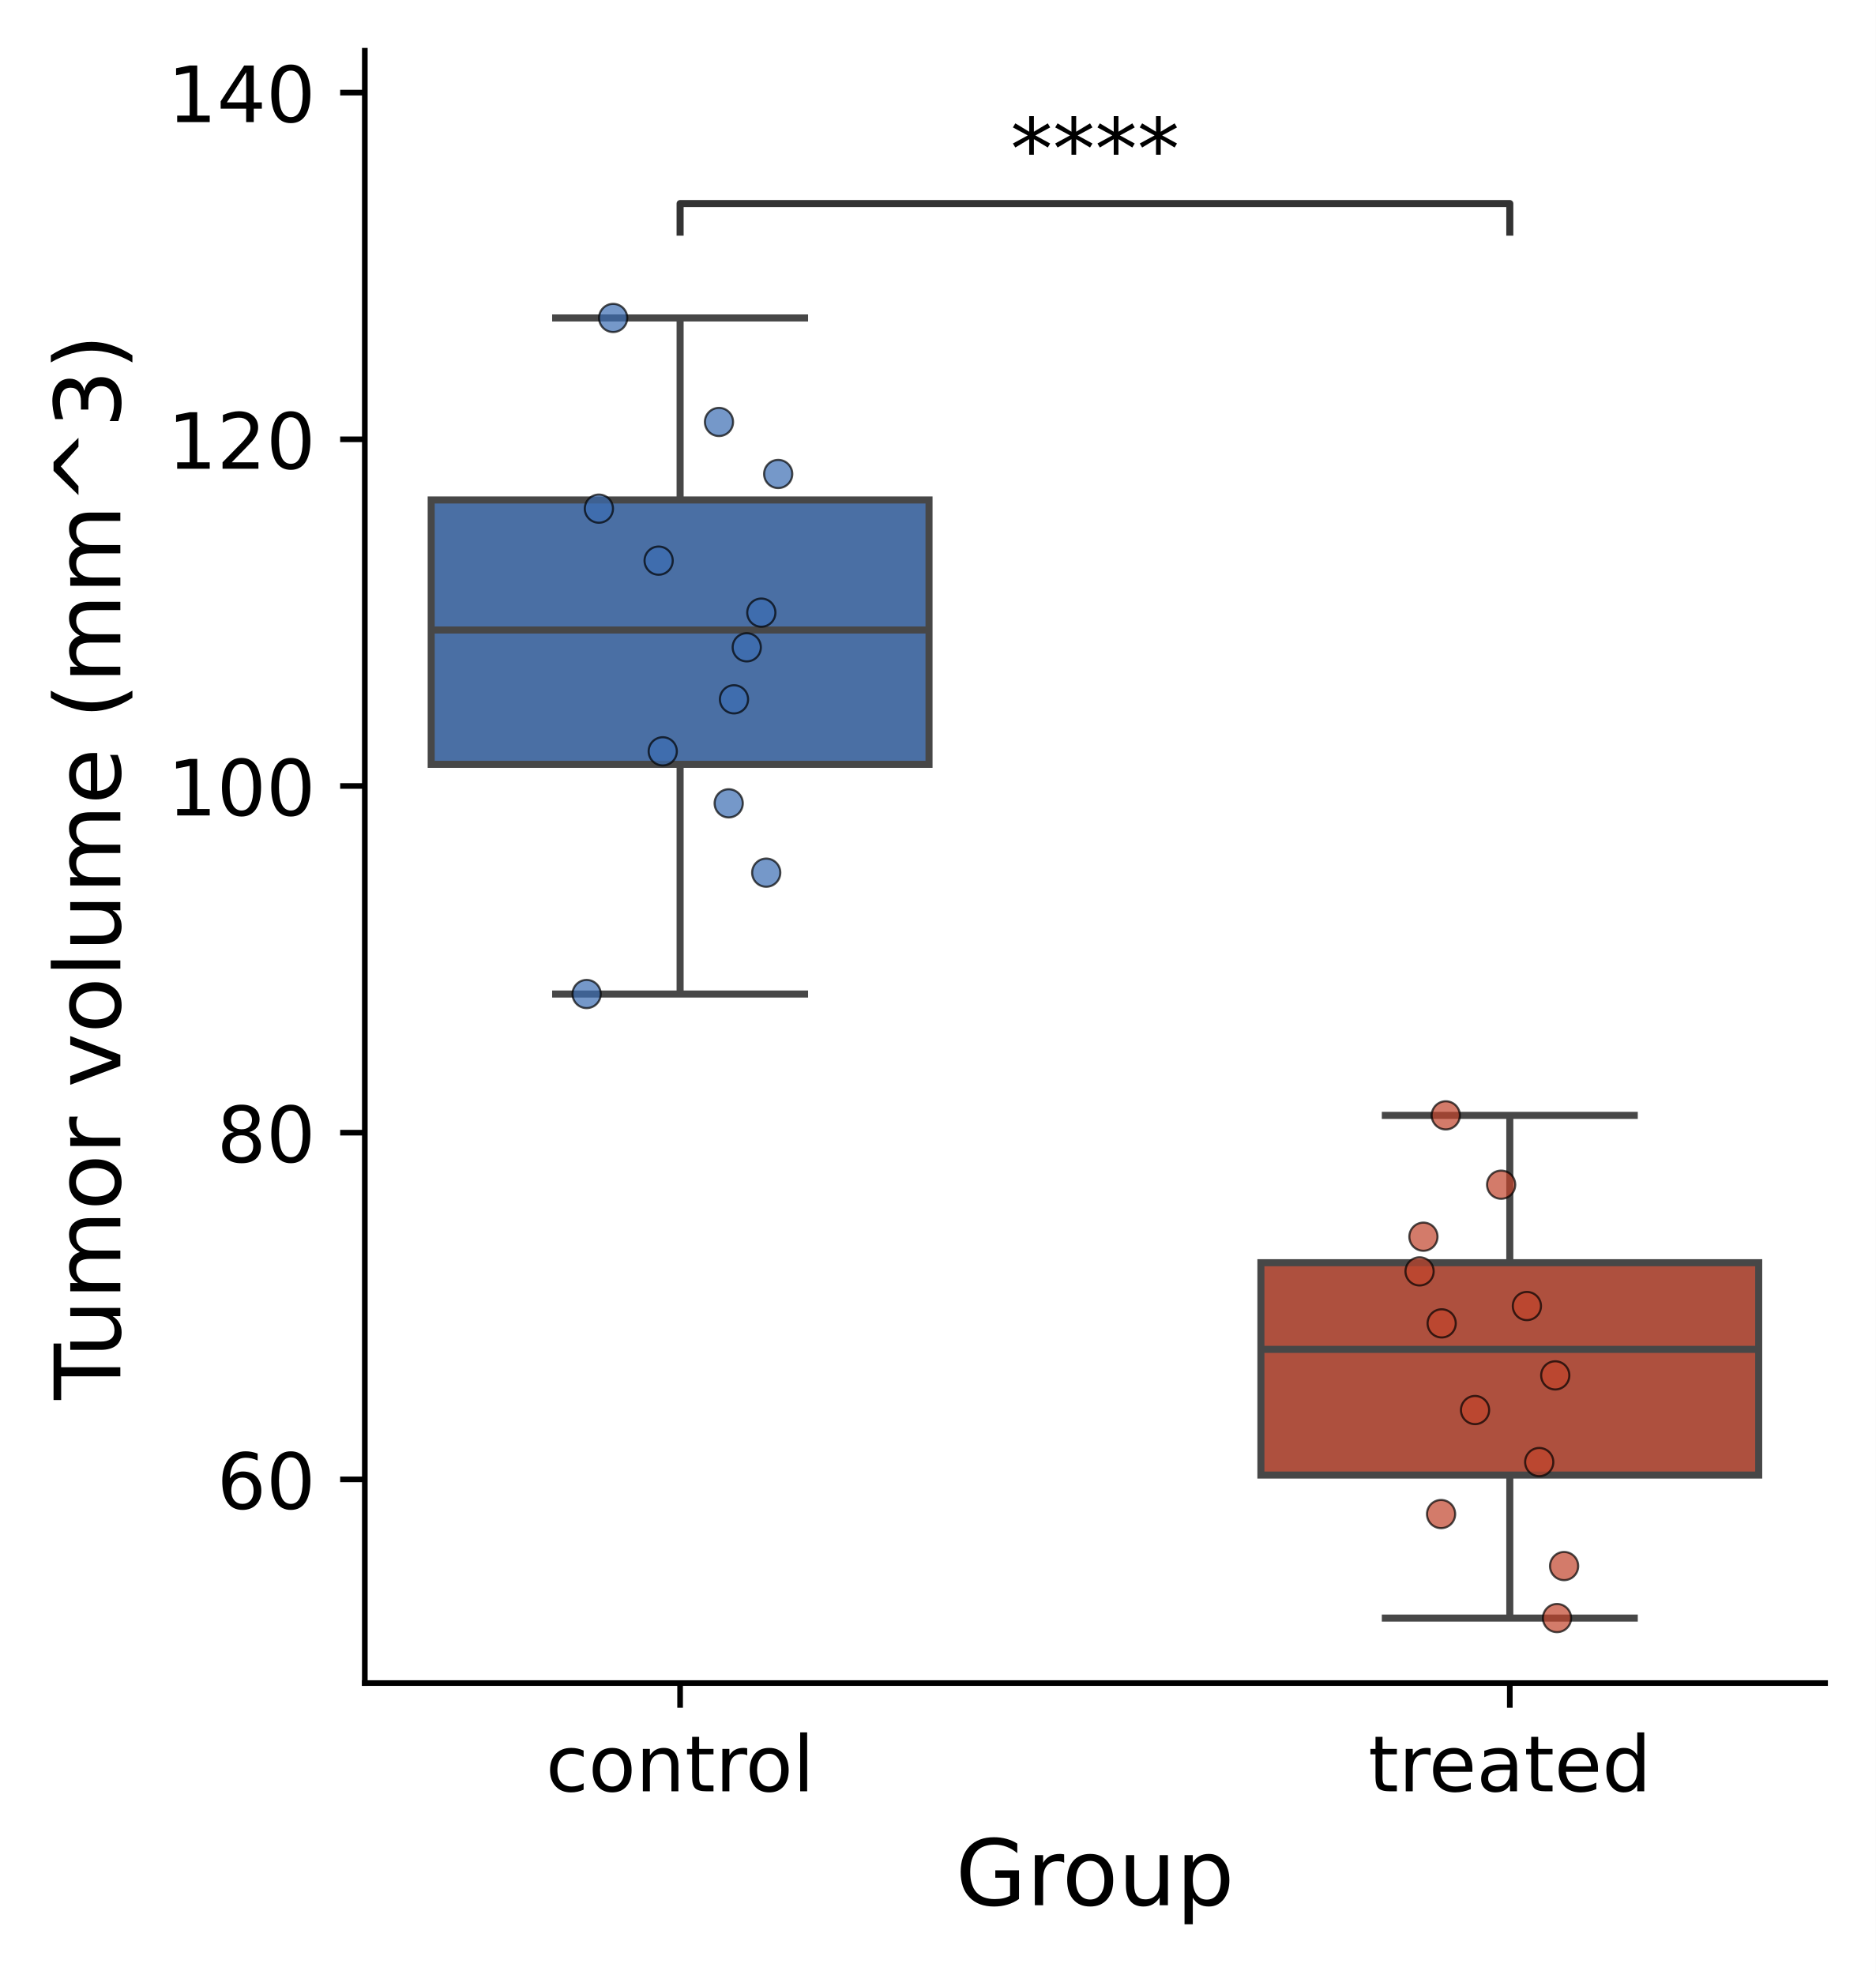
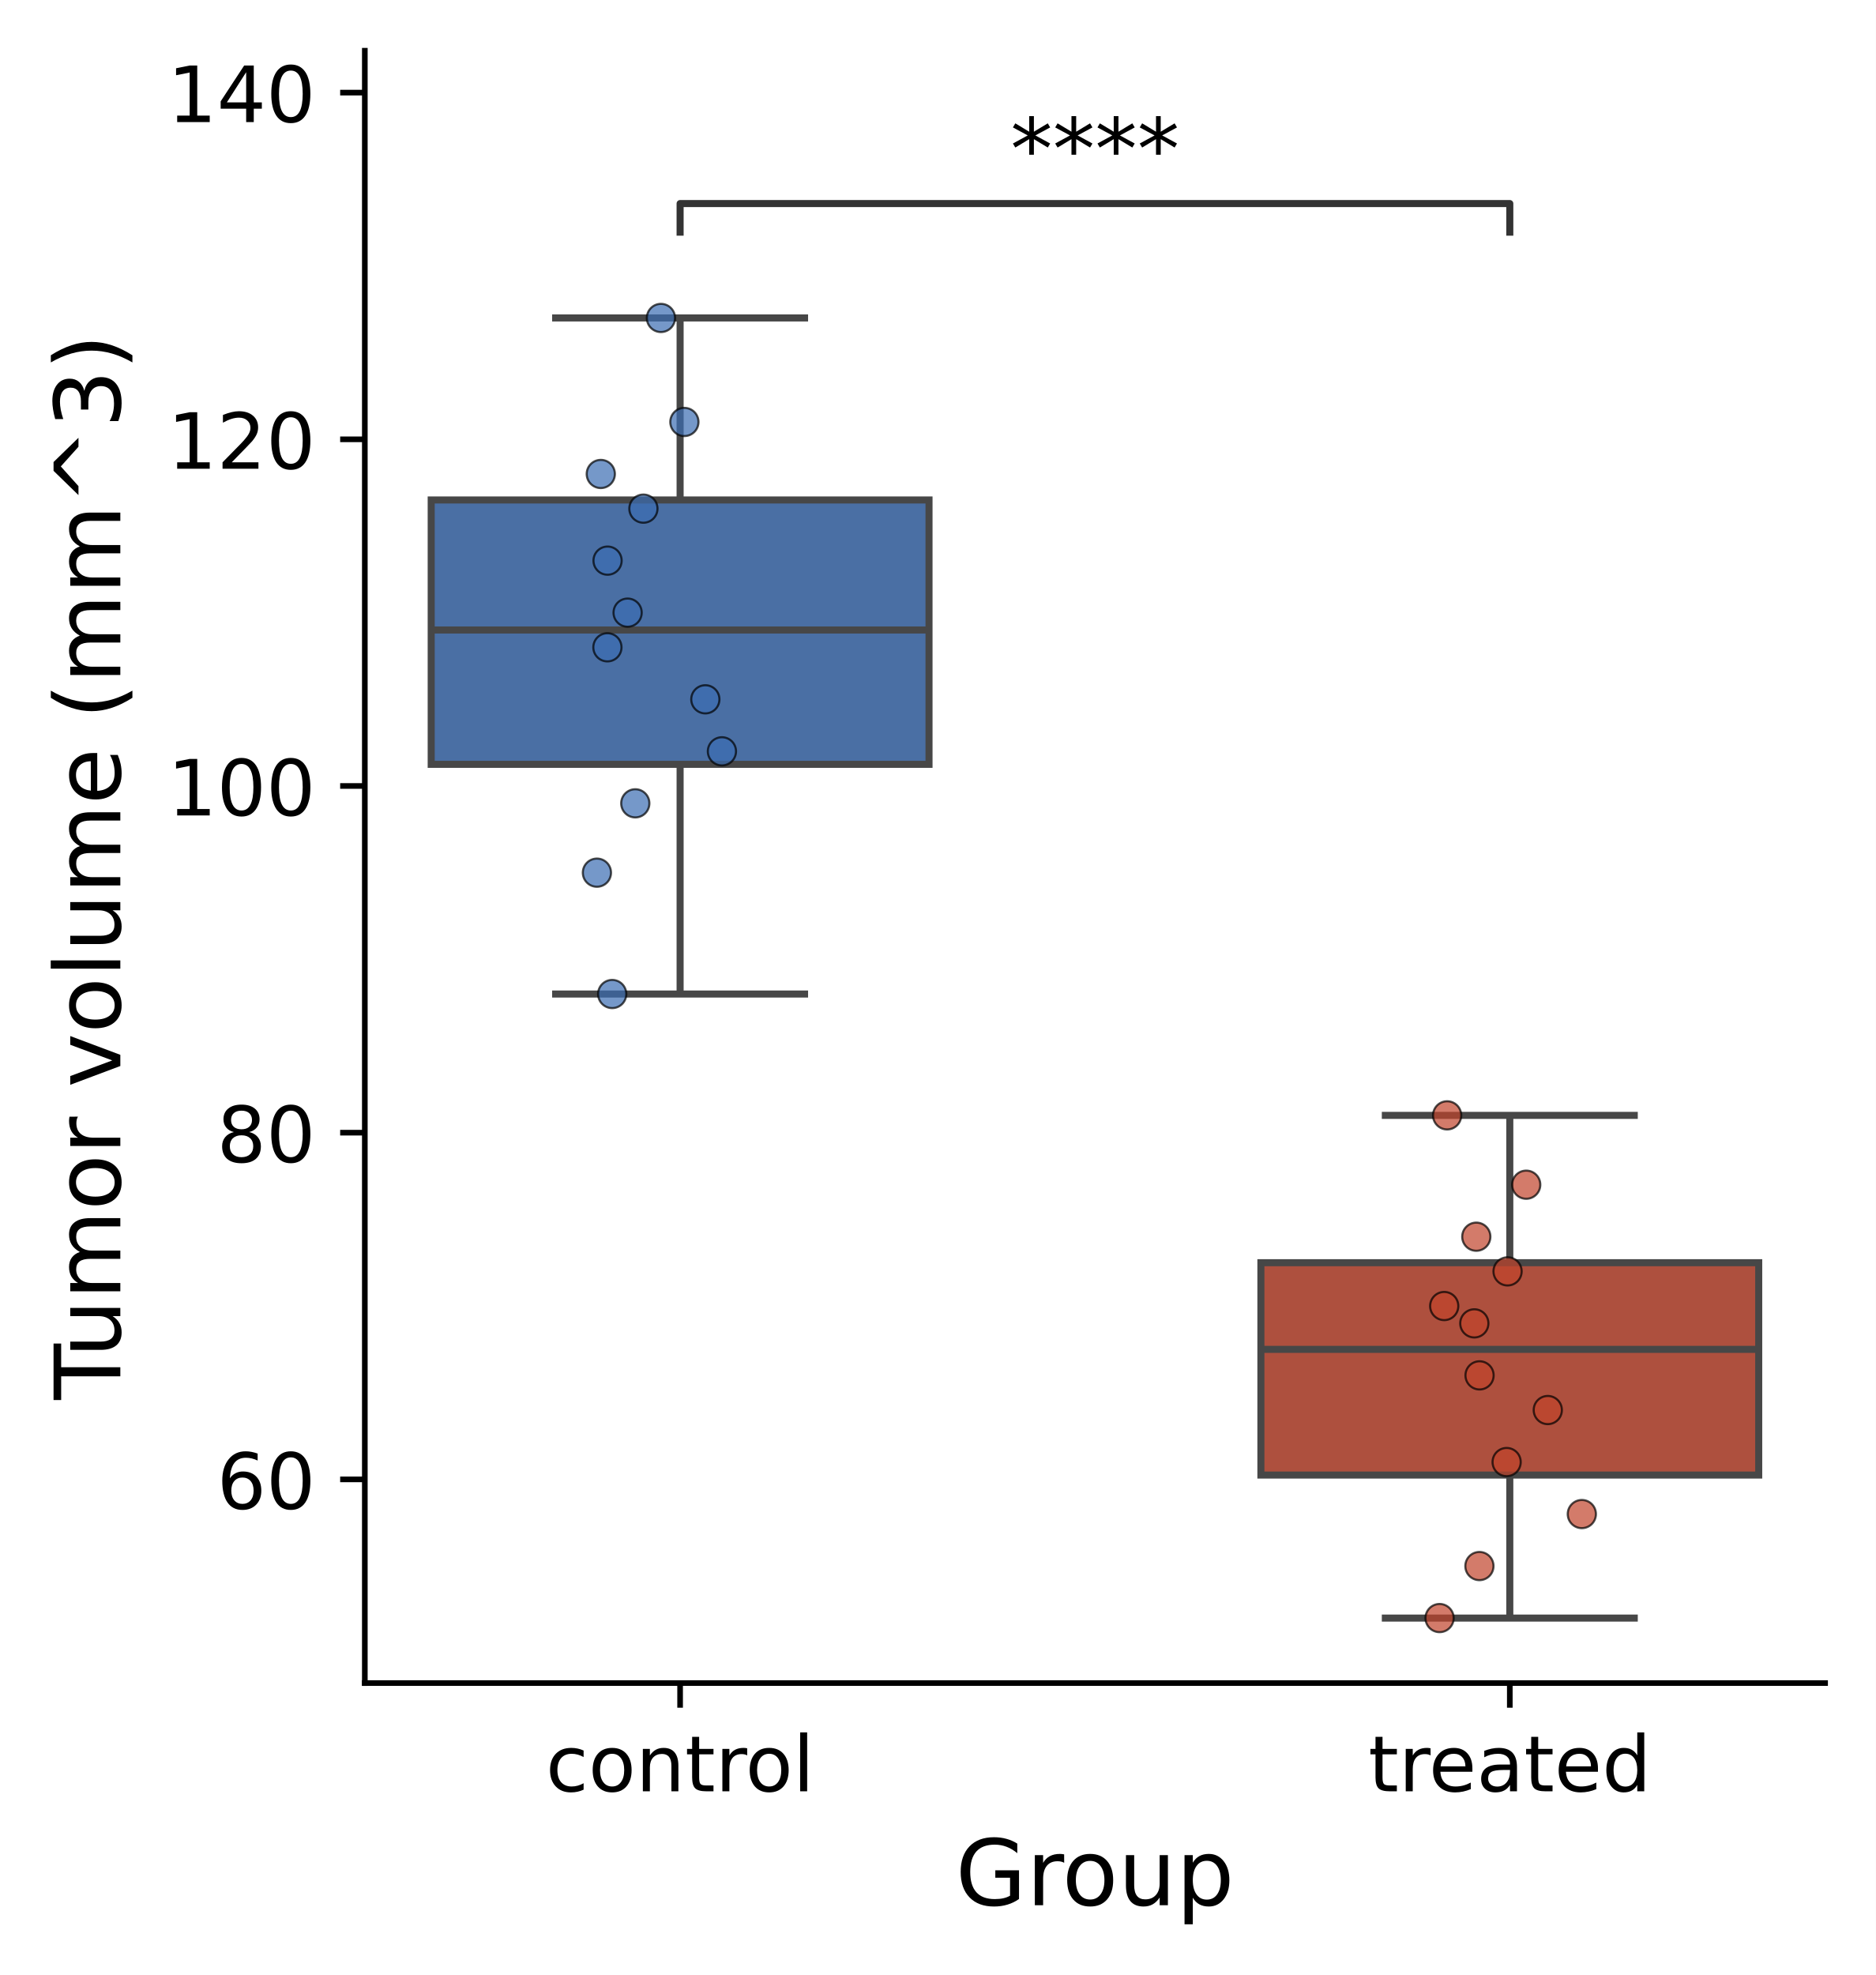
<svg xmlns="http://www.w3.org/2000/svg" xmlns:xlink="http://www.w3.org/1999/xlink" width="266.228pt" height="280.267pt" viewBox="0 0 266.228 280.267" version="1.1">
  <defs>
    <style type="text/css">*{stroke-linejoin: round; stroke-linecap: butt}</style>
  </defs>
  <g id="figure_1">
    <g id="patch_1">
      <path d="M 0 280.267  L 266.228 280.267  L 266.228 0  L 0 0  z " style="fill: #ffffff" />
    </g>
    <g id="axes_1">
      <g id="patch_2">
        <path d="M 51.778 238.84  L 259.028 238.84  L 259.028 7.2  L 51.778 7.2  z " style="fill: #ffffff" />
      </g>
      <g id="matplotlib.axis_1">
        <g id="xtick_1">
          <g id="line2d_1">
            <defs>
-               <path id="mc01d20ce80" d="M 0 0  L 0 3.5  " style="stroke: #000000; stroke-width: 0.8" />
+               <path id="mb4db6bcc38" d="M 0 0  L 0 3.5  " style="stroke: #000000; stroke-width: 0.8" />
            </defs>
            <g>
-               <use xlink:href="#mc01d20ce80" x="96.525" y="238.84" style="stroke: #000000; stroke-width: 0.8" />
+               <use xlink:href="#mb4db6bcc38" x="96.525" y="238.84" style="stroke: #000000; stroke-width: 0.8" />
            </g>
          </g>
          <g id="text_1">
            <g transform="translate(77.46318 254.1983) scale(0.11 -0.11)">
              <defs>
                <path id="DejaVuSans-63" d="M 3122 3366  L 3122 2828  Q 2878 2963 2633 3030  Q 2388 3097 2138 3097  Q 1578 3097 1268 2742  Q 959 2388 959 1747  Q 959 1106 1268 751  Q 1578 397 2138 397  Q 2388 397 2633 464  Q 2878 531 3122 666  L 3122 134  Q 2881 22 2623 -34  Q 2366 -91 2075 -91  Q 1284 -91 818 406  Q 353 903 353 1747  Q 353 2603 823 3093  Q 1294 3584 2113 3584  Q 2378 3584 2631 3529  Q 2884 3475 3122 3366  z " transform="scale(0.015625)" />
                <path id="DejaVuSans-6f" d="M 1959 3097  Q 1497 3097 1228 2736  Q 959 2375 959 1747  Q 959 1119 1226 758  Q 1494 397 1959 397  Q 2419 397 2687 759  Q 2956 1122 2956 1747  Q 2956 2369 2687 2733  Q 2419 3097 1959 3097  z M 1959 3584  Q 2709 3584 3137 3096  Q 3566 2609 3566 1747  Q 3566 888 3137 398  Q 2709 -91 1959 -91  Q 1206 -91 779 398  Q 353 888 353 1747  Q 353 2609 779 3096  Q 1206 3584 1959 3584  z " transform="scale(0.015625)" />
                <path id="DejaVuSans-6e" d="M 3513 2113  L 3513 0  L 2938 0  L 2938 2094  Q 2938 2591 2744 2837  Q 2550 3084 2163 3084  Q 1697 3084 1428 2787  Q 1159 2491 1159 1978  L 1159 0  L 581 0  L 581 3500  L 1159 3500  L 1159 2956  Q 1366 3272 1645 3428  Q 1925 3584 2291 3584  Q 2894 3584 3203 3211  Q 3513 2838 3513 2113  z " transform="scale(0.015625)" />
                <path id="DejaVuSans-74" d="M 1172 4494  L 1172 3500  L 2356 3500  L 2356 3053  L 1172 3053  L 1172 1153  Q 1172 725 1289 603  Q 1406 481 1766 481  L 2356 481  L 2356 0  L 1766 0  Q 1100 0 847 248  Q 594 497 594 1153  L 594 3053  L 172 3053  L 172 3500  L 594 3500  L 594 4494  L 1172 4494  z " transform="scale(0.015625)" />
                <path id="DejaVuSans-72" d="M 2631 2963  Q 2534 3019 2420 3045  Q 2306 3072 2169 3072  Q 1681 3072 1420 2755  Q 1159 2438 1159 1844  L 1159 0  L 581 0  L 581 3500  L 1159 3500  L 1159 2956  Q 1341 3275 1631 3429  Q 1922 3584 2338 3584  Q 2397 3584 2469 3576  Q 2541 3569 2628 3553  L 2631 2963  z " transform="scale(0.015625)" />
                <path id="DejaVuSans-6c" d="M 603 4863  L 1178 4863  L 1178 0  L 603 0  L 603 4863  z " transform="scale(0.015625)" />
              </defs>
              <use xlink:href="#DejaVuSans-63" />
              <use xlink:href="#DejaVuSans-6f" transform="translate(54.98047 0)" />
              <use xlink:href="#DejaVuSans-6e" transform="translate(116.1621 0)" />
              <use xlink:href="#DejaVuSans-74" transform="translate(179.541 0)" />
              <use xlink:href="#DejaVuSans-72" transform="translate(218.75 0)" />
              <use xlink:href="#DejaVuSans-6f" transform="translate(257.6133 0)" />
              <use xlink:href="#DejaVuSans-6c" transform="translate(318.7949 0)" />
            </g>
          </g>
        </g>
        <g id="xtick_2">
          <g id="line2d_2">
            <g>
-               <use xlink:href="#mc01d20ce80" x="214.281" y="238.84" style="stroke: #000000; stroke-width: 0.8" />
+               <use xlink:href="#mb4db6bcc38" x="214.281" y="238.84" style="stroke: #000000; stroke-width: 0.8" />
            </g>
          </g>
          <g id="text_2">
            <g transform="translate(194.2005 254.1983) scale(0.11 -0.11)">
              <defs>
                <path id="DejaVuSans-65" d="M 3597 1894  L 3597 1613  L 953 1613  Q 991 1019 1311 708  Q 1631 397 2203 397  Q 2534 397 2845 478  Q 3156 559 3463 722  L 3463 178  Q 3153 47 2828 -22  Q 2503 -91 2169 -91  Q 1331 -91 842 396  Q 353 884 353 1716  Q 353 2575 817 3079  Q 1281 3584 2069 3584  Q 2775 3584 3186 3129  Q 3597 2675 3597 1894  z M 3022 2063  Q 3016 2534 2758 2815  Q 2500 3097 2075 3097  Q 1594 3097 1305 2825  Q 1016 2553 972 2059  L 3022 2063  z " transform="scale(0.015625)" />
                <path id="DejaVuSans-61" d="M 2194 1759  Q 1497 1759 1228 1600  Q 959 1441 959 1056  Q 959 750 1161 570  Q 1363 391 1709 391  Q 2188 391 2477 730  Q 2766 1069 2766 1631  L 2766 1759  L 2194 1759  z M 3341 1997  L 3341 0  L 2766 0  L 2766 531  Q 2569 213 2275 61  Q 1981 -91 1556 -91  Q 1019 -91 701 211  Q 384 513 384 1019  Q 384 1609 779 1909  Q 1175 2209 1959 2209  L 2766 2209  L 2766 2266  Q 2766 2663 2505 2880  Q 2244 3097 1772 3097  Q 1472 3097 1187 3025  Q 903 2953 641 2809  L 641 3341  Q 956 3463 1253 3523  Q 1550 3584 1831 3584  Q 2591 3584 2966 3190  Q 3341 2797 3341 1997  z " transform="scale(0.015625)" />
                <path id="DejaVuSans-64" d="M 2906 2969  L 2906 4863  L 3481 4863  L 3481 0  L 2906 0  L 2906 525  Q 2725 213 2448 61  Q 2172 -91 1784 -91  Q 1150 -91 751 415  Q 353 922 353 1747  Q 353 2572 751 3078  Q 1150 3584 1784 3584  Q 2172 3584 2448 3432  Q 2725 3281 2906 2969  z M 947 1747  Q 947 1113 1208 752  Q 1469 391 1925 391  Q 2381 391 2643 752  Q 2906 1113 2906 1747  Q 2906 2381 2643 2742  Q 2381 3103 1925 3103  Q 1469 3103 1208 2742  Q 947 2381 947 1747  z " transform="scale(0.015625)" />
              </defs>
              <use xlink:href="#DejaVuSans-74" />
              <use xlink:href="#DejaVuSans-72" transform="translate(39.20898 0)" />
              <use xlink:href="#DejaVuSans-65" transform="translate(78.07227 0)" />
              <use xlink:href="#DejaVuSans-61" transform="translate(139.5957 0)" />
              <use xlink:href="#DejaVuSans-74" transform="translate(200.875 0)" />
              <use xlink:href="#DejaVuSans-65" transform="translate(240.084 0)" />
              <use xlink:href="#DejaVuSans-64" transform="translate(301.6074 0)" />
            </g>
          </g>
        </g>
        <g id="text_3">
          <g transform="translate(135.6174 270.3639) scale(0.13 -0.13)">
            <defs>
              <path id="DejaVuSans-47" d="M 3809 666  L 3809 1919  L 2778 1919  L 2778 2438  L 4434 2438  L 4434 434  Q 4069 175 3628 42  Q 3188 -91 2688 -91  Q 1594 -91 976 548  Q 359 1188 359 2328  Q 359 3472 976 4111  Q 1594 4750 2688 4750  Q 3144 4750 3555 4637  Q 3966 4525 4313 4306  L 4313 3634  Q 3963 3931 3569 4081  Q 3175 4231 2741 4231  Q 1884 4231 1454 3753  Q 1025 3275 1025 2328  Q 1025 1384 1454 906  Q 1884 428 2741 428  Q 3075 428 3337 486  Q 3600 544 3809 666  z " transform="scale(0.015625)" />
              <path id="DejaVuSans-75" d="M 544 1381  L 544 3500  L 1119 3500  L 1119 1403  Q 1119 906 1312 657  Q 1506 409 1894 409  Q 2359 409 2629 706  Q 2900 1003 2900 1516  L 2900 3500  L 3475 3500  L 3475 0  L 2900 0  L 2900 538  Q 2691 219 2414 64  Q 2138 -91 1772 -91  Q 1169 -91 856 284  Q 544 659 544 1381  z M 1991 3584  L 1991 3584  z " transform="scale(0.015625)" />
              <path id="DejaVuSans-70" d="M 1159 525  L 1159 -1331  L 581 -1331  L 581 3500  L 1159 3500  L 1159 2969  Q 1341 3281 1617 3432  Q 1894 3584 2278 3584  Q 2916 3584 3314 3078  Q 3713 2572 3713 1747  Q 3713 922 3314 415  Q 2916 -91 2278 -91  Q 1894 -91 1617 61  Q 1341 213 1159 525  z M 3116 1747  Q 3116 2381 2855 2742  Q 2594 3103 2138 3103  Q 1681 3103 1420 2742  Q 1159 2381 1159 1747  Q 1159 1113 1420 752  Q 1681 391 2138 391  Q 2594 391 2855 752  Q 3116 1113 3116 1747  z " transform="scale(0.015625)" />
            </defs>
            <use xlink:href="#DejaVuSans-47" />
            <use xlink:href="#DejaVuSans-72" transform="translate(77.49023 0)" />
            <use xlink:href="#DejaVuSans-6f" transform="translate(116.3535 0)" />
            <use xlink:href="#DejaVuSans-75" transform="translate(177.5352 0)" />
            <use xlink:href="#DejaVuSans-70" transform="translate(240.9141 0)" />
          </g>
        </g>
      </g>
      <g id="matplotlib.axis_2">
        <g id="ytick_1">
          <g id="line2d_3">
            <defs>
-               <path id="mc115d2c467" d="M 0 0  L -3.5 0  " style="stroke: #000000; stroke-width: 0.8" />
+               <path id="m1c53b693fd" d="M 0 0  L -3.5 0  " style="stroke: #000000; stroke-width: 0.8" />
            </defs>
            <g>
-               <use xlink:href="#mc115d2c467" x="51.778" y="209.936" style="stroke: #000000; stroke-width: 0.8" />
+               <use xlink:href="#m1c53b693fd" x="51.778" y="209.936" style="stroke: #000000; stroke-width: 0.8" />
            </g>
          </g>
          <g id="text_4">
            <g transform="translate(30.78031 214.1149) scale(0.11 -0.11)">
              <defs>
                <path id="DejaVuSans-36" d="M 2113 2584  Q 1688 2584 1439 2293  Q 1191 2003 1191 1497  Q 1191 994 1439 701  Q 1688 409 2113 409  Q 2538 409 2786 701  Q 3034 994 3034 1497  Q 3034 2003 2786 2293  Q 2538 2584 2113 2584  z M 3366 4563  L 3366 3988  Q 3128 4100 2886 4159  Q 2644 4219 2406 4219  Q 1781 4219 1451 3797  Q 1122 3375 1075 2522  Q 1259 2794 1537 2939  Q 1816 3084 2150 3084  Q 2853 3084 3261 2657  Q 3669 2231 3669 1497  Q 3669 778 3244 343  Q 2819 -91 2113 -91  Q 1303 -91 875 529  Q 447 1150 447 2328  Q 447 3434 972 4092  Q 1497 4750 2381 4750  Q 2619 4750 2861 4703  Q 3103 4656 3366 4563  z " transform="scale(0.015625)" />
                <path id="DejaVuSans-30" d="M 2034 4250  Q 1547 4250 1301 3770  Q 1056 3291 1056 2328  Q 1056 1369 1301 889  Q 1547 409 2034 409  Q 2525 409 2770 889  Q 3016 1369 3016 2328  Q 3016 3291 2770 3770  Q 2525 4250 2034 4250  z M 2034 4750  Q 2819 4750 3233 4129  Q 3647 3509 3647 2328  Q 3647 1150 3233 529  Q 2819 -91 2034 -91  Q 1250 -91 836 529  Q 422 1150 422 2328  Q 422 3509 836 4129  Q 1250 4750 2034 4750  z " transform="scale(0.015625)" />
              </defs>
              <use xlink:href="#DejaVuSans-36" />
              <use xlink:href="#DejaVuSans-30" transform="translate(63.62305 0)" />
            </g>
          </g>
        </g>
        <g id="ytick_2">
          <g id="line2d_4">
            <g>
-               <use xlink:href="#mc115d2c467" x="51.778" y="160.737" style="stroke: #000000; stroke-width: 0.8" />
+               <use xlink:href="#m1c53b693fd" x="51.778" y="160.737" style="stroke: #000000; stroke-width: 0.8" />
            </g>
          </g>
          <g id="text_5">
            <g transform="translate(30.78031 164.9163) scale(0.11 -0.11)">
              <defs>
                <path id="DejaVuSans-38" d="M 2034 2216  Q 1584 2216 1326 1975  Q 1069 1734 1069 1313  Q 1069 891 1326 650  Q 1584 409 2034 409  Q 2484 409 2743 651  Q 3003 894 3003 1313  Q 3003 1734 2745 1975  Q 2488 2216 2034 2216  z M 1403 2484  Q 997 2584 770 2862  Q 544 3141 544 3541  Q 544 4100 942 4425  Q 1341 4750 2034 4750  Q 2731 4750 3128 4425  Q 3525 4100 3525 3541  Q 3525 3141 3298 2862  Q 3072 2584 2669 2484  Q 3125 2378 3379 2068  Q 3634 1759 3634 1313  Q 3634 634 3220 271  Q 2806 -91 2034 -91  Q 1263 -91 848 271  Q 434 634 434 1313  Q 434 1759 690 2068  Q 947 2378 1403 2484  z M 1172 3481  Q 1172 3119 1398 2916  Q 1625 2713 2034 2713  Q 2441 2713 2670 2916  Q 2900 3119 2900 3481  Q 2900 3844 2670 4047  Q 2441 4250 2034 4250  Q 1625 4250 1398 4047  Q 1172 3844 1172 3481  z " transform="scale(0.015625)" />
              </defs>
              <use xlink:href="#DejaVuSans-38" />
              <use xlink:href="#DejaVuSans-30" transform="translate(63.62305 0)" />
            </g>
          </g>
        </g>
        <g id="ytick_3">
          <g id="line2d_5">
            <g>
-               <use xlink:href="#mc115d2c467" x="51.778" y="111.538" style="stroke: #000000; stroke-width: 0.8" />
+               <use xlink:href="#m1c53b693fd" x="51.778" y="111.538" style="stroke: #000000; stroke-width: 0.8" />
            </g>
          </g>
          <g id="text_6">
            <g transform="translate(23.78156 115.7176) scale(0.11 -0.11)">
              <defs>
                <path id="DejaVuSans-31" d="M 794 531  L 1825 531  L 1825 4091  L 703 3866  L 703 4441  L 1819 4666  L 2450 4666  L 2450 531  L 3481 531  L 3481 0  L 794 0  L 794 531  z " transform="scale(0.015625)" />
              </defs>
              <use xlink:href="#DejaVuSans-31" />
              <use xlink:href="#DejaVuSans-30" transform="translate(63.62305 0)" />
              <use xlink:href="#DejaVuSans-30" transform="translate(127.2461 0)" />
            </g>
          </g>
        </g>
        <g id="ytick_4">
          <g id="line2d_6">
            <g>
-               <use xlink:href="#mc115d2c467" x="51.778" y="62.34" style="stroke: #000000; stroke-width: 0.8" />
+               <use xlink:href="#m1c53b693fd" x="51.778" y="62.34" style="stroke: #000000; stroke-width: 0.8" />
            </g>
          </g>
          <g id="text_7">
            <g transform="translate(23.78156 66.51899) scale(0.11 -0.11)">
              <defs>
                <path id="DejaVuSans-32" d="M 1228 531  L 3431 531  L 3431 0  L 469 0  L 469 531  Q 828 903 1448 1529  Q 2069 2156 2228 2338  Q 2531 2678 2651 2914  Q 2772 3150 2772 3378  Q 2772 3750 2511 3984  Q 2250 4219 1831 4219  Q 1534 4219 1204 4116  Q 875 4013 500 3803  L 500 4441  Q 881 4594 1212 4672  Q 1544 4750 1819 4750  Q 2544 4750 2975 4387  Q 3406 4025 3406 3419  Q 3406 3131 3298 2873  Q 3191 2616 2906 2266  Q 2828 2175 2409 1742  Q 1991 1309 1228 531  z " transform="scale(0.015625)" />
              </defs>
              <use xlink:href="#DejaVuSans-31" />
              <use xlink:href="#DejaVuSans-32" transform="translate(63.62305 0)" />
              <use xlink:href="#DejaVuSans-30" transform="translate(127.2461 0)" />
            </g>
          </g>
        </g>
        <g id="ytick_5">
          <g id="line2d_7">
            <g>
-               <use xlink:href="#mc115d2c467" x="51.778" y="13.141" style="stroke: #000000; stroke-width: 0.8" />
+               <use xlink:href="#m1c53b693fd" x="51.778" y="13.141" style="stroke: #000000; stroke-width: 0.8" />
            </g>
          </g>
          <g id="text_8">
            <g transform="translate(23.78156 17.32035) scale(0.11 -0.11)">
              <defs>
                <path id="DejaVuSans-34" d="M 2419 4116  L 825 1625  L 2419 1625  L 2419 4116  z M 2253 4666  L 3047 4666  L 3047 1625  L 3713 1625  L 3713 1100  L 3047 1100  L 3047 0  L 2419 0  L 2419 1100  L 313 1100  L 313 1709  L 2253 4666  z " transform="scale(0.015625)" />
              </defs>
              <use xlink:href="#DejaVuSans-31" />
              <use xlink:href="#DejaVuSans-34" transform="translate(63.62305 0)" />
              <use xlink:href="#DejaVuSans-30" transform="translate(127.2461 0)" />
            </g>
          </g>
        </g>
        <g id="text_9">
          <g transform="translate(17.07797 198.6363) rotate(-90) scale(0.13 -0.13)">
            <defs>
              <path id="DejaVuSans-54" d="M -19 4666  L 3928 4666  L 3928 4134  L 2272 4134  L 2272 0  L 1638 0  L 1638 4134  L -19 4134  L -19 4666  z " transform="scale(0.015625)" />
              <path id="DejaVuSans-6d" d="M 3328 2828  Q 3544 3216 3844 3400  Q 4144 3584 4550 3584  Q 5097 3584 5394 3201  Q 5691 2819 5691 2113  L 5691 0  L 5113 0  L 5113 2094  Q 5113 2597 4934 2840  Q 4756 3084 4391 3084  Q 3944 3084 3684 2787  Q 3425 2491 3425 1978  L 3425 0  L 2847 0  L 2847 2094  Q 2847 2600 2669 2842  Q 2491 3084 2119 3084  Q 1678 3084 1418 2786  Q 1159 2488 1159 1978  L 1159 0  L 581 0  L 581 3500  L 1159 3500  L 1159 2956  Q 1356 3278 1631 3431  Q 1906 3584 2284 3584  Q 2666 3584 2933 3390  Q 3200 3197 3328 2828  z " transform="scale(0.015625)" />
              <path id="DejaVuSans-20" transform="scale(0.015625)" />
              <path id="DejaVuSans-76" d="M 191 3500  L 800 3500  L 1894 563  L 2988 3500  L 3597 3500  L 2284 0  L 1503 0  L 191 3500  z " transform="scale(0.015625)" />
              <path id="DejaVuSans-28" d="M 1984 4856  Q 1566 4138 1362 3434  Q 1159 2731 1159 2009  Q 1159 1288 1364 580  Q 1569 -128 1984 -844  L 1484 -844  Q 1016 -109 783 600  Q 550 1309 550 2009  Q 550 2706 781 3412  Q 1013 4119 1484 4856  L 1984 4856  z " transform="scale(0.015625)" />
              <path id="DejaVuSans-5e" d="M 2988 4666  L 4684 2925  L 4056 2925  L 2681 4159  L 1306 2925  L 678 2925  L 2375 4666  L 2988 4666  z " transform="scale(0.015625)" />
              <path id="DejaVuSans-33" d="M 2597 2516  Q 3050 2419 3304 2112  Q 3559 1806 3559 1356  Q 3559 666 3084 287  Q 2609 -91 1734 -91  Q 1441 -91 1130 -33  Q 819 25 488 141  L 488 750  Q 750 597 1062 519  Q 1375 441 1716 441  Q 2309 441 2620 675  Q 2931 909 2931 1356  Q 2931 1769 2642 2001  Q 2353 2234 1838 2234  L 1294 2234  L 1294 2753  L 1863 2753  Q 2328 2753 2575 2939  Q 2822 3125 2822 3475  Q 2822 3834 2567 4026  Q 2313 4219 1838 4219  Q 1578 4219 1281 4162  Q 984 4106 628 3988  L 628 4550  Q 988 4650 1302 4700  Q 1616 4750 1894 4750  Q 2613 4750 3031 4423  Q 3450 4097 3450 3541  Q 3450 3153 3228 2886  Q 3006 2619 2597 2516  z " transform="scale(0.015625)" />
              <path id="DejaVuSans-29" d="M 513 4856  L 1013 4856  Q 1481 4119 1714 3412  Q 1947 2706 1947 2009  Q 1947 1309 1714 600  Q 1481 -109 1013 -844  L 513 -844  Q 928 -128 1133 580  Q 1338 1288 1338 2009  Q 1338 2731 1133 3434  Q 928 4138 513 4856  z " transform="scale(0.015625)" />
            </defs>
            <use xlink:href="#DejaVuSans-54" />
            <use xlink:href="#DejaVuSans-75" transform="translate(45.95898 0)" />
            <use xlink:href="#DejaVuSans-6d" transform="translate(109.3379 0)" />
            <use xlink:href="#DejaVuSans-6f" transform="translate(206.75 0)" />
            <use xlink:href="#DejaVuSans-72" transform="translate(267.9316 0)" />
            <use xlink:href="#DejaVuSans-20" transform="translate(309.0449 0)" />
            <use xlink:href="#DejaVuSans-76" transform="translate(340.832 0)" />
            <use xlink:href="#DejaVuSans-6f" transform="translate(400.0117 0)" />
            <use xlink:href="#DejaVuSans-6c" transform="translate(461.1934 0)" />
            <use xlink:href="#DejaVuSans-75" transform="translate(488.9766 0)" />
            <use xlink:href="#DejaVuSans-6d" transform="translate(552.3555 0)" />
            <use xlink:href="#DejaVuSans-65" transform="translate(649.7676 0)" />
            <use xlink:href="#DejaVuSans-20" transform="translate(711.291 0)" />
            <use xlink:href="#DejaVuSans-28" transform="translate(743.0781 0)" />
            <use xlink:href="#DejaVuSans-6d" transform="translate(782.0918 0)" />
            <use xlink:href="#DejaVuSans-6d" transform="translate(879.5039 0)" />
            <use xlink:href="#DejaVuSans-5e" transform="translate(976.916 0)" />
            <use xlink:href="#DejaVuSans-33" transform="translate(1060.705 0)" />
            <use xlink:href="#DejaVuSans-29" transform="translate(1124.328 0)" />
          </g>
        </g>
      </g>
      <g id="patch_3">
-         <path d="M 61.198 108.464  L 131.852 108.464  L 131.852 70.95  L 61.198 70.95  L 61.198 108.464  z " clip-path="url(#p8796f2221f)" style="fill: #4a6fa4; stroke: #474747; stroke-linejoin: miter" />
+         <path d="M 61.198 108.464  L 131.852 108.464  L 131.852 70.95  L 61.198 70.95  L 61.198 108.464  z " clip-path="url(#pe83bb0b8b9)" style="fill: #4a6fa4; stroke: #474747; stroke-linejoin: miter" />
      </g>
      <g id="line2d_8">
-         <path d="M 96.525 108.464  L 96.525 141.058  " clip-path="url(#p8796f2221f)" style="fill: none; stroke: #474747" />
+         <path d="M 96.525 108.464  L 96.525 141.058  " clip-path="url(#pe83bb0b8b9)" style="fill: none; stroke: #474747" />
      </g>
      <g id="line2d_9">
-         <path d="M 96.525 70.95  L 96.525 45.12  " clip-path="url(#p8796f2221f)" style="fill: none; stroke: #474747" />
+         <path d="M 96.525 70.95  L 96.525 45.12  " clip-path="url(#pe83bb0b8b9)" style="fill: none; stroke: #474747" />
      </g>
      <g id="line2d_10">
-         <path d="M 78.862 141.058  L 114.188 141.058  " clip-path="url(#p8796f2221f)" style="fill: none; stroke: #474747; stroke-linecap: square" />
+         <path d="M 78.862 141.058  L 114.188 141.058  " clip-path="url(#pe83bb0b8b9)" style="fill: none; stroke: #474747; stroke-linecap: square" />
      </g>
      <g id="line2d_11">
-         <path d="M 78.862 45.12  L 114.188 45.12  " clip-path="url(#p8796f2221f)" style="fill: none; stroke: #474747; stroke-linecap: square" />
+         <path d="M 78.862 45.12  L 114.188 45.12  " clip-path="url(#pe83bb0b8b9)" style="fill: none; stroke: #474747; stroke-linecap: square" />
      </g>
      <g id="line2d_12" />
      <g id="patch_4">
-         <path d="M 178.954 209.321  L 249.607 209.321  L 249.607 179.187  L 178.954 179.187  L 178.954 209.321  z " clip-path="url(#p8796f2221f)" style="fill: #ae503e; stroke: #474747; stroke-linejoin: miter" />
+         <path d="M 178.954 209.321  L 249.607 209.321  L 249.607 179.187  L 178.954 179.187  L 178.954 209.321  z " clip-path="url(#pe83bb0b8b9)" style="fill: #ae503e; stroke: #474747; stroke-linejoin: miter" />
      </g>
      <g id="line2d_13">
-         <path d="M 214.281 209.321  L 214.281 229.615  " clip-path="url(#p8796f2221f)" style="fill: none; stroke: #474747" />
+         <path d="M 214.281 209.321  L 214.281 229.615  " clip-path="url(#pe83bb0b8b9)" style="fill: none; stroke: #474747" />
      </g>
      <g id="line2d_14">
-         <path d="M 214.281 179.187  L 214.281 158.277  " clip-path="url(#p8796f2221f)" style="fill: none; stroke: #474747" />
+         <path d="M 214.281 179.187  L 214.281 158.277  " clip-path="url(#pe83bb0b8b9)" style="fill: none; stroke: #474747" />
      </g>
      <g id="line2d_15">
-         <path d="M 196.617 229.615  L 231.944 229.615  " clip-path="url(#p8796f2221f)" style="fill: none; stroke: #474747; stroke-linecap: square" />
+         <path d="M 196.617 229.615  L 231.944 229.615  " clip-path="url(#pe83bb0b8b9)" style="fill: none; stroke: #474747; stroke-linecap: square" />
      </g>
      <g id="line2d_16">
-         <path d="M 196.617 158.277  L 231.944 158.277  " clip-path="url(#p8796f2221f)" style="fill: none; stroke: #474747; stroke-linecap: square" />
+         <path d="M 196.617 158.277  L 231.944 158.277  " clip-path="url(#pe83bb0b8b9)" style="fill: none; stroke: #474747; stroke-linecap: square" />
      </g>
      <g id="line2d_17" />
      <g id="line2d_18">
        <path d="M 96.525 32.944  L 96.525 28.885  L 214.281 28.885  L 214.281 32.944  " style="fill: none; stroke: #333333; stroke-linecap: square" />
      </g>
      <g id="line2d_19">
-         <path d="M 61.198 89.399  L 131.852 89.399  " clip-path="url(#p8796f2221f)" style="fill: none; stroke: #474747" />
+         <path d="M 61.198 89.399  L 131.852 89.399  " clip-path="url(#pe83bb0b8b9)" style="fill: none; stroke: #474747" />
      </g>
      <g id="line2d_20">
-         <path d="M 178.954 191.486  L 249.607 191.486  " clip-path="url(#p8796f2221f)" style="fill: none; stroke: #474747" />
+         <path d="M 178.954 191.486  L 249.607 191.486  " clip-path="url(#pe83bb0b8b9)" style="fill: none; stroke: #474747" />
      </g>
      <g id="patch_5">
        <path d="M 51.778 238.84  L 51.778 7.2  " style="fill: none; stroke: #000000; stroke-width: 0.8; stroke-linejoin: miter; stroke-linecap: square" />
      </g>
      <g id="patch_6">
        <path d="M 51.778 238.84  L 259.028 238.84  " style="fill: none; stroke: #000000; stroke-width: 0.8; stroke-linejoin: miter; stroke-linecap: square" />
      </g>
      <g id="PathCollection_1">
        <defs>
-           <path id="C0_0_ce0dacd590" d="M 0 2  C 0.53 2 1.039 1.789 1.414 1.414  C 1.789 1.039 2 0.53 2 -0  C 2 -0.53 1.789 -1.039 1.414 -1.414  C 1.039 -1.789 0.53 -2 0 -2  C -0.53 -2 -1.039 -1.789 -1.414 -1.414  C -1.789 -1.039 -2 -0.53 -2 0  C -2 0.53 -1.789 1.039 -1.414 1.414  C -1.039 1.789 -0.53 2 0 2  z " />
+           <path id="C0_0_a1f6efd82e" d="M 0 2  C 0.53 2 1.039 1.789 1.414 1.414  C 1.789 1.039 2 0.53 2 -0  C 2 -0.53 1.789 -1.039 1.414 -1.414  C 1.039 -1.789 0.53 -2 0 -2  C -0.53 -2 -1.039 -1.789 -1.414 -1.414  C -1.789 -1.039 -2 -0.53 -2 0  C -2 0.53 -1.789 1.039 -1.414 1.414  C -1.039 1.789 -0.53 2 0 2  z " />
        </defs>
-         <g clip-path="url(#p8796f2221f)">
-           <use xlink:href="#C0_0_ce0dacd590" x="94.061" y="106.619" style="fill: #3b6db3; fill-opacity: 0.7; stroke: #000000; stroke-opacity: 0.7; stroke-width: 0.3" />
-         </g>
-         <g clip-path="url(#p8796f2221f)">
-           <use xlink:href="#C0_0_ce0dacd590" x="110.447" y="67.26" style="fill: #3b6db3; fill-opacity: 0.7; stroke: #000000; stroke-opacity: 0.7; stroke-width: 0.3" />
-         </g>
-         <g clip-path="url(#p8796f2221f)">
-           <use xlink:href="#C0_0_ce0dacd590" x="108.747" y="123.838" style="fill: #3b6db3; fill-opacity: 0.7; stroke: #000000; stroke-opacity: 0.7; stroke-width: 0.3" />
-         </g>
-         <g clip-path="url(#p8796f2221f)">
-           <use xlink:href="#C0_0_ce0dacd590" x="108.052" y="86.939" style="fill: #3b6db3; fill-opacity: 0.7; stroke: #000000; stroke-opacity: 0.7; stroke-width: 0.3" />
-         </g>
-         <g clip-path="url(#p8796f2221f)">
-           <use xlink:href="#C0_0_ce0dacd590" x="87.021" y="45.12" style="fill: #3b6db3; fill-opacity: 0.7; stroke: #000000; stroke-opacity: 0.7; stroke-width: 0.3" />
-         </g>
-         <g clip-path="url(#p8796f2221f)">
-           <use xlink:href="#C0_0_ce0dacd590" x="83.258" y="141.058" style="fill: #3b6db3; fill-opacity: 0.7; stroke: #000000; stroke-opacity: 0.7; stroke-width: 0.3" />
-         </g>
-         <g clip-path="url(#p8796f2221f)">
-           <use xlink:href="#C0_0_ce0dacd590" x="104.172" y="99.239" style="fill: #3b6db3; fill-opacity: 0.7; stroke: #000000; stroke-opacity: 0.7; stroke-width: 0.3" />
-         </g>
-         <g clip-path="url(#p8796f2221f)">
-           <use xlink:href="#C0_0_ce0dacd590" x="93.478" y="79.559" style="fill: #3b6db3; fill-opacity: 0.7; stroke: #000000; stroke-opacity: 0.7; stroke-width: 0.3" />
-         </g>
-         <g clip-path="url(#p8796f2221f)">
-           <use xlink:href="#C0_0_ce0dacd590" x="103.421" y="113.998" style="fill: #3b6db3; fill-opacity: 0.7; stroke: #000000; stroke-opacity: 0.7; stroke-width: 0.3" />
-         </g>
-         <g clip-path="url(#p8796f2221f)">
-           <use xlink:href="#C0_0_ce0dacd590" x="102.043" y="59.88" style="fill: #3b6db3; fill-opacity: 0.7; stroke: #000000; stroke-opacity: 0.7; stroke-width: 0.3" />
-         </g>
-         <g clip-path="url(#p8796f2221f)">
-           <use xlink:href="#C0_0_ce0dacd590" x="105.985" y="91.859" style="fill: #3b6db3; fill-opacity: 0.7; stroke: #000000; stroke-opacity: 0.7; stroke-width: 0.3" />
-         </g>
-         <g clip-path="url(#p8796f2221f)">
-           <use xlink:href="#C0_0_ce0dacd590" x="84.998" y="72.18" style="fill: #3b6db3; fill-opacity: 0.7; stroke: #000000; stroke-opacity: 0.7; stroke-width: 0.3" />
+         <g clip-path="url(#pe83bb0b8b9)">
+           <use xlink:href="#C0_0_a1f6efd82e" x="102.46" y="106.619" style="fill: #3b6db3; fill-opacity: 0.7; stroke: #000000; stroke-opacity: 0.7; stroke-width: 0.3" />
+         </g>
+         <g clip-path="url(#pe83bb0b8b9)">
+           <use xlink:href="#C0_0_a1f6efd82e" x="85.268" y="67.26" style="fill: #3b6db3; fill-opacity: 0.7; stroke: #000000; stroke-opacity: 0.7; stroke-width: 0.3" />
+         </g>
+         <g clip-path="url(#pe83bb0b8b9)">
+           <use xlink:href="#C0_0_a1f6efd82e" x="84.719" y="123.838" style="fill: #3b6db3; fill-opacity: 0.7; stroke: #000000; stroke-opacity: 0.7; stroke-width: 0.3" />
+         </g>
+         <g clip-path="url(#pe83bb0b8b9)">
+           <use xlink:href="#C0_0_a1f6efd82e" x="89.075" y="86.939" style="fill: #3b6db3; fill-opacity: 0.7; stroke: #000000; stroke-opacity: 0.7; stroke-width: 0.3" />
+         </g>
+         <g clip-path="url(#pe83bb0b8b9)">
+           <use xlink:href="#C0_0_a1f6efd82e" x="93.805" y="45.12" style="fill: #3b6db3; fill-opacity: 0.7; stroke: #000000; stroke-opacity: 0.7; stroke-width: 0.3" />
+         </g>
+         <g clip-path="url(#pe83bb0b8b9)">
+           <use xlink:href="#C0_0_a1f6efd82e" x="86.886" y="141.058" style="fill: #3b6db3; fill-opacity: 0.7; stroke: #000000; stroke-opacity: 0.7; stroke-width: 0.3" />
+         </g>
+         <g clip-path="url(#pe83bb0b8b9)">
+           <use xlink:href="#C0_0_a1f6efd82e" x="100.106" y="99.239" style="fill: #3b6db3; fill-opacity: 0.7; stroke: #000000; stroke-opacity: 0.7; stroke-width: 0.3" />
+         </g>
+         <g clip-path="url(#pe83bb0b8b9)">
+           <use xlink:href="#C0_0_a1f6efd82e" x="86.229" y="79.559" style="fill: #3b6db3; fill-opacity: 0.7; stroke: #000000; stroke-opacity: 0.7; stroke-width: 0.3" />
+         </g>
+         <g clip-path="url(#pe83bb0b8b9)">
+           <use xlink:href="#C0_0_a1f6efd82e" x="90.165" y="113.998" style="fill: #3b6db3; fill-opacity: 0.7; stroke: #000000; stroke-opacity: 0.7; stroke-width: 0.3" />
+         </g>
+         <g clip-path="url(#pe83bb0b8b9)">
+           <use xlink:href="#C0_0_a1f6efd82e" x="97.132" y="59.88" style="fill: #3b6db3; fill-opacity: 0.7; stroke: #000000; stroke-opacity: 0.7; stroke-width: 0.3" />
+         </g>
+         <g clip-path="url(#pe83bb0b8b9)">
+           <use xlink:href="#C0_0_a1f6efd82e" x="86.208" y="91.859" style="fill: #3b6db3; fill-opacity: 0.7; stroke: #000000; stroke-opacity: 0.7; stroke-width: 0.3" />
+         </g>
+         <g clip-path="url(#pe83bb0b8b9)">
+           <use xlink:href="#C0_0_a1f6efd82e" x="91.316" y="72.18" style="fill: #3b6db3; fill-opacity: 0.7; stroke: #000000; stroke-opacity: 0.7; stroke-width: 0.3" />
        </g>
      </g>
      <g id="PathCollection_2">
        <defs>
-           <path id="C1_0_97ed690674" d="M 0 2  C 0.53 2 1.039 1.789 1.414 1.414  C 1.789 1.039 2 0.53 2 -0  C 2 -0.53 1.789 -1.039 1.414 -1.414  C 1.039 -1.789 0.53 -2 0 -2  C -0.53 -2 -1.039 -1.789 -1.414 -1.414  C -1.789 -1.039 -2 -0.53 -2 0  C -2 0.53 -1.789 1.039 -1.414 1.414  C -1.039 1.789 -0.53 2 0 2  z " />
+           <path id="C1_0_28d1d283df" d="M 0 2  C 0.53 2 1.039 1.789 1.414 1.414  C 1.789 1.039 2 0.53 2 -0  C 2 -0.53 1.789 -1.039 1.414 -1.414  C 1.039 -1.789 0.53 -2 0 -2  C -0.53 -2 -1.039 -1.789 -1.414 -1.414  C -1.789 -1.039 -2 -0.53 -2 0  C -2 0.53 -1.789 1.039 -1.414 1.414  C -1.039 1.789 -0.53 2 0 2  z " />
        </defs>
-         <g clip-path="url(#p8796f2221f)">
-           <use xlink:href="#C1_0_97ed690674" x="201.474" y="180.417" style="fill: #c1432b; fill-opacity: 0.7; stroke: #000000; stroke-opacity: 0.7; stroke-width: 0.3" />
-         </g>
-         <g clip-path="url(#p8796f2221f)">
-           <use xlink:href="#C1_0_97ed690674" x="209.348" y="200.096" style="fill: #c1432b; fill-opacity: 0.7; stroke: #000000; stroke-opacity: 0.7; stroke-width: 0.3" />
-         </g>
-         <g clip-path="url(#p8796f2221f)">
-           <use xlink:href="#C1_0_97ed690674" x="205.193" y="158.277" style="fill: #c1432b; fill-opacity: 0.7; stroke: #000000; stroke-opacity: 0.7; stroke-width: 0.3" />
-         </g>
-         <g clip-path="url(#p8796f2221f)">
-           <use xlink:href="#C1_0_97ed690674" x="204.527" y="214.856" style="fill: #c1432b; fill-opacity: 0.7; stroke: #000000; stroke-opacity: 0.7; stroke-width: 0.3" />
-         </g>
-         <g clip-path="url(#p8796f2221f)">
-           <use xlink:href="#C1_0_97ed690674" x="204.612" y="187.796" style="fill: #c1432b; fill-opacity: 0.7; stroke: #000000; stroke-opacity: 0.7; stroke-width: 0.3" />
-         </g>
-         <g clip-path="url(#p8796f2221f)">
-           <use xlink:href="#C1_0_97ed690674" x="213.051" y="168.117" style="fill: #c1432b; fill-opacity: 0.7; stroke: #000000; stroke-opacity: 0.7; stroke-width: 0.3" />
-         </g>
-         <g clip-path="url(#p8796f2221f)">
-           <use xlink:href="#C1_0_97ed690674" x="220.981" y="229.615" style="fill: #c1432b; fill-opacity: 0.7; stroke: #000000; stroke-opacity: 0.7; stroke-width: 0.3" />
-         </g>
-         <g clip-path="url(#p8796f2221f)">
-           <use xlink:href="#C1_0_97ed690674" x="220.731" y="195.176" style="fill: #c1432b; fill-opacity: 0.7; stroke: #000000; stroke-opacity: 0.7; stroke-width: 0.3" />
-         </g>
-         <g clip-path="url(#p8796f2221f)">
-           <use xlink:href="#C1_0_97ed690674" x="202.021" y="175.497" style="fill: #c1432b; fill-opacity: 0.7; stroke: #000000; stroke-opacity: 0.7; stroke-width: 0.3" />
-         </g>
-         <g clip-path="url(#p8796f2221f)">
-           <use xlink:href="#C1_0_97ed690674" x="218.457" y="207.476" style="fill: #c1432b; fill-opacity: 0.7; stroke: #000000; stroke-opacity: 0.7; stroke-width: 0.3" />
-         </g>
-         <g clip-path="url(#p8796f2221f)">
-           <use xlink:href="#C1_0_97ed690674" x="216.707" y="185.336" style="fill: #c1432b; fill-opacity: 0.7; stroke: #000000; stroke-opacity: 0.7; stroke-width: 0.3" />
-         </g>
-         <g clip-path="url(#p8796f2221f)">
-           <use xlink:href="#C1_0_97ed690674" x="221.987" y="222.235" style="fill: #c1432b; fill-opacity: 0.7; stroke: #000000; stroke-opacity: 0.7; stroke-width: 0.3" />
+         <g clip-path="url(#pe83bb0b8b9)">
+           <use xlink:href="#C1_0_28d1d283df" x="213.963" y="180.417" style="fill: #c1432b; fill-opacity: 0.7; stroke: #000000; stroke-opacity: 0.7; stroke-width: 0.3" />
+         </g>
+         <g clip-path="url(#pe83bb0b8b9)">
+           <use xlink:href="#C1_0_28d1d283df" x="219.671" y="200.096" style="fill: #c1432b; fill-opacity: 0.7; stroke: #000000; stroke-opacity: 0.7; stroke-width: 0.3" />
+         </g>
+         <g clip-path="url(#pe83bb0b8b9)">
+           <use xlink:href="#C1_0_28d1d283df" x="205.386" y="158.277" style="fill: #c1432b; fill-opacity: 0.7; stroke: #000000; stroke-opacity: 0.7; stroke-width: 0.3" />
+         </g>
+         <g clip-path="url(#pe83bb0b8b9)">
+           <use xlink:href="#C1_0_28d1d283df" x="224.504" y="214.856" style="fill: #c1432b; fill-opacity: 0.7; stroke: #000000; stroke-opacity: 0.7; stroke-width: 0.3" />
+         </g>
+         <g clip-path="url(#pe83bb0b8b9)">
+           <use xlink:href="#C1_0_28d1d283df" x="209.245" y="187.796" style="fill: #c1432b; fill-opacity: 0.7; stroke: #000000; stroke-opacity: 0.7; stroke-width: 0.3" />
+         </g>
+         <g clip-path="url(#pe83bb0b8b9)">
+           <use xlink:href="#C1_0_28d1d283df" x="216.611" y="168.117" style="fill: #c1432b; fill-opacity: 0.7; stroke: #000000; stroke-opacity: 0.7; stroke-width: 0.3" />
+         </g>
+         <g clip-path="url(#pe83bb0b8b9)">
+           <use xlink:href="#C1_0_28d1d283df" x="204.314" y="229.615" style="fill: #c1432b; fill-opacity: 0.7; stroke: #000000; stroke-opacity: 0.7; stroke-width: 0.3" />
+         </g>
+         <g clip-path="url(#pe83bb0b8b9)">
+           <use xlink:href="#C1_0_28d1d283df" x="209.987" y="195.176" style="fill: #c1432b; fill-opacity: 0.7; stroke: #000000; stroke-opacity: 0.7; stroke-width: 0.3" />
+         </g>
+         <g clip-path="url(#pe83bb0b8b9)">
+           <use xlink:href="#C1_0_28d1d283df" x="209.526" y="175.497" style="fill: #c1432b; fill-opacity: 0.7; stroke: #000000; stroke-opacity: 0.7; stroke-width: 0.3" />
+         </g>
+         <g clip-path="url(#pe83bb0b8b9)">
+           <use xlink:href="#C1_0_28d1d283df" x="213.832" y="207.476" style="fill: #c1432b; fill-opacity: 0.7; stroke: #000000; stroke-opacity: 0.7; stroke-width: 0.3" />
+         </g>
+         <g clip-path="url(#pe83bb0b8b9)">
+           <use xlink:href="#C1_0_28d1d283df" x="204.973" y="185.336" style="fill: #c1432b; fill-opacity: 0.7; stroke: #000000; stroke-opacity: 0.7; stroke-width: 0.3" />
+         </g>
+         <g clip-path="url(#pe83bb0b8b9)">
+           <use xlink:href="#C1_0_28d1d283df" x="209.968" y="222.235" style="fill: #c1432b; fill-opacity: 0.7; stroke: #000000; stroke-opacity: 0.7; stroke-width: 0.3" />
        </g>
      </g>
      <g id="text_10">
        <g transform="translate(143.4028 25.38915) scale(0.12 -0.12)">
          <defs>
            <path id="DejaVuSans-2a" d="M 3009 3897  L 1888 3291  L 3009 2681  L 2828 2375  L 1778 3009  L 1778 1831  L 1422 1831  L 1422 3009  L 372 2375  L 191 2681  L 1313 3291  L 191 3897  L 372 4206  L 1422 3572  L 1422 4750  L 1778 4750  L 1778 3572  L 2828 4206  L 3009 3897  z " transform="scale(0.015625)" />
          </defs>
          <use xlink:href="#DejaVuSans-2a" />
          <use xlink:href="#DejaVuSans-2a" transform="translate(50 0)" />
          <use xlink:href="#DejaVuSans-2a" transform="translate(100 0)" />
          <use xlink:href="#DejaVuSans-2a" transform="translate(150 0)" />
        </g>
      </g>
    </g>
  </g>
  <defs>
-     <clipPath id="p8796f2221f">
+     <clipPath id="pe83bb0b8b9">
      <rect x="51.778" y="7.2" width="207.25" height="231.64" />
    </clipPath>
  </defs>
</svg>
